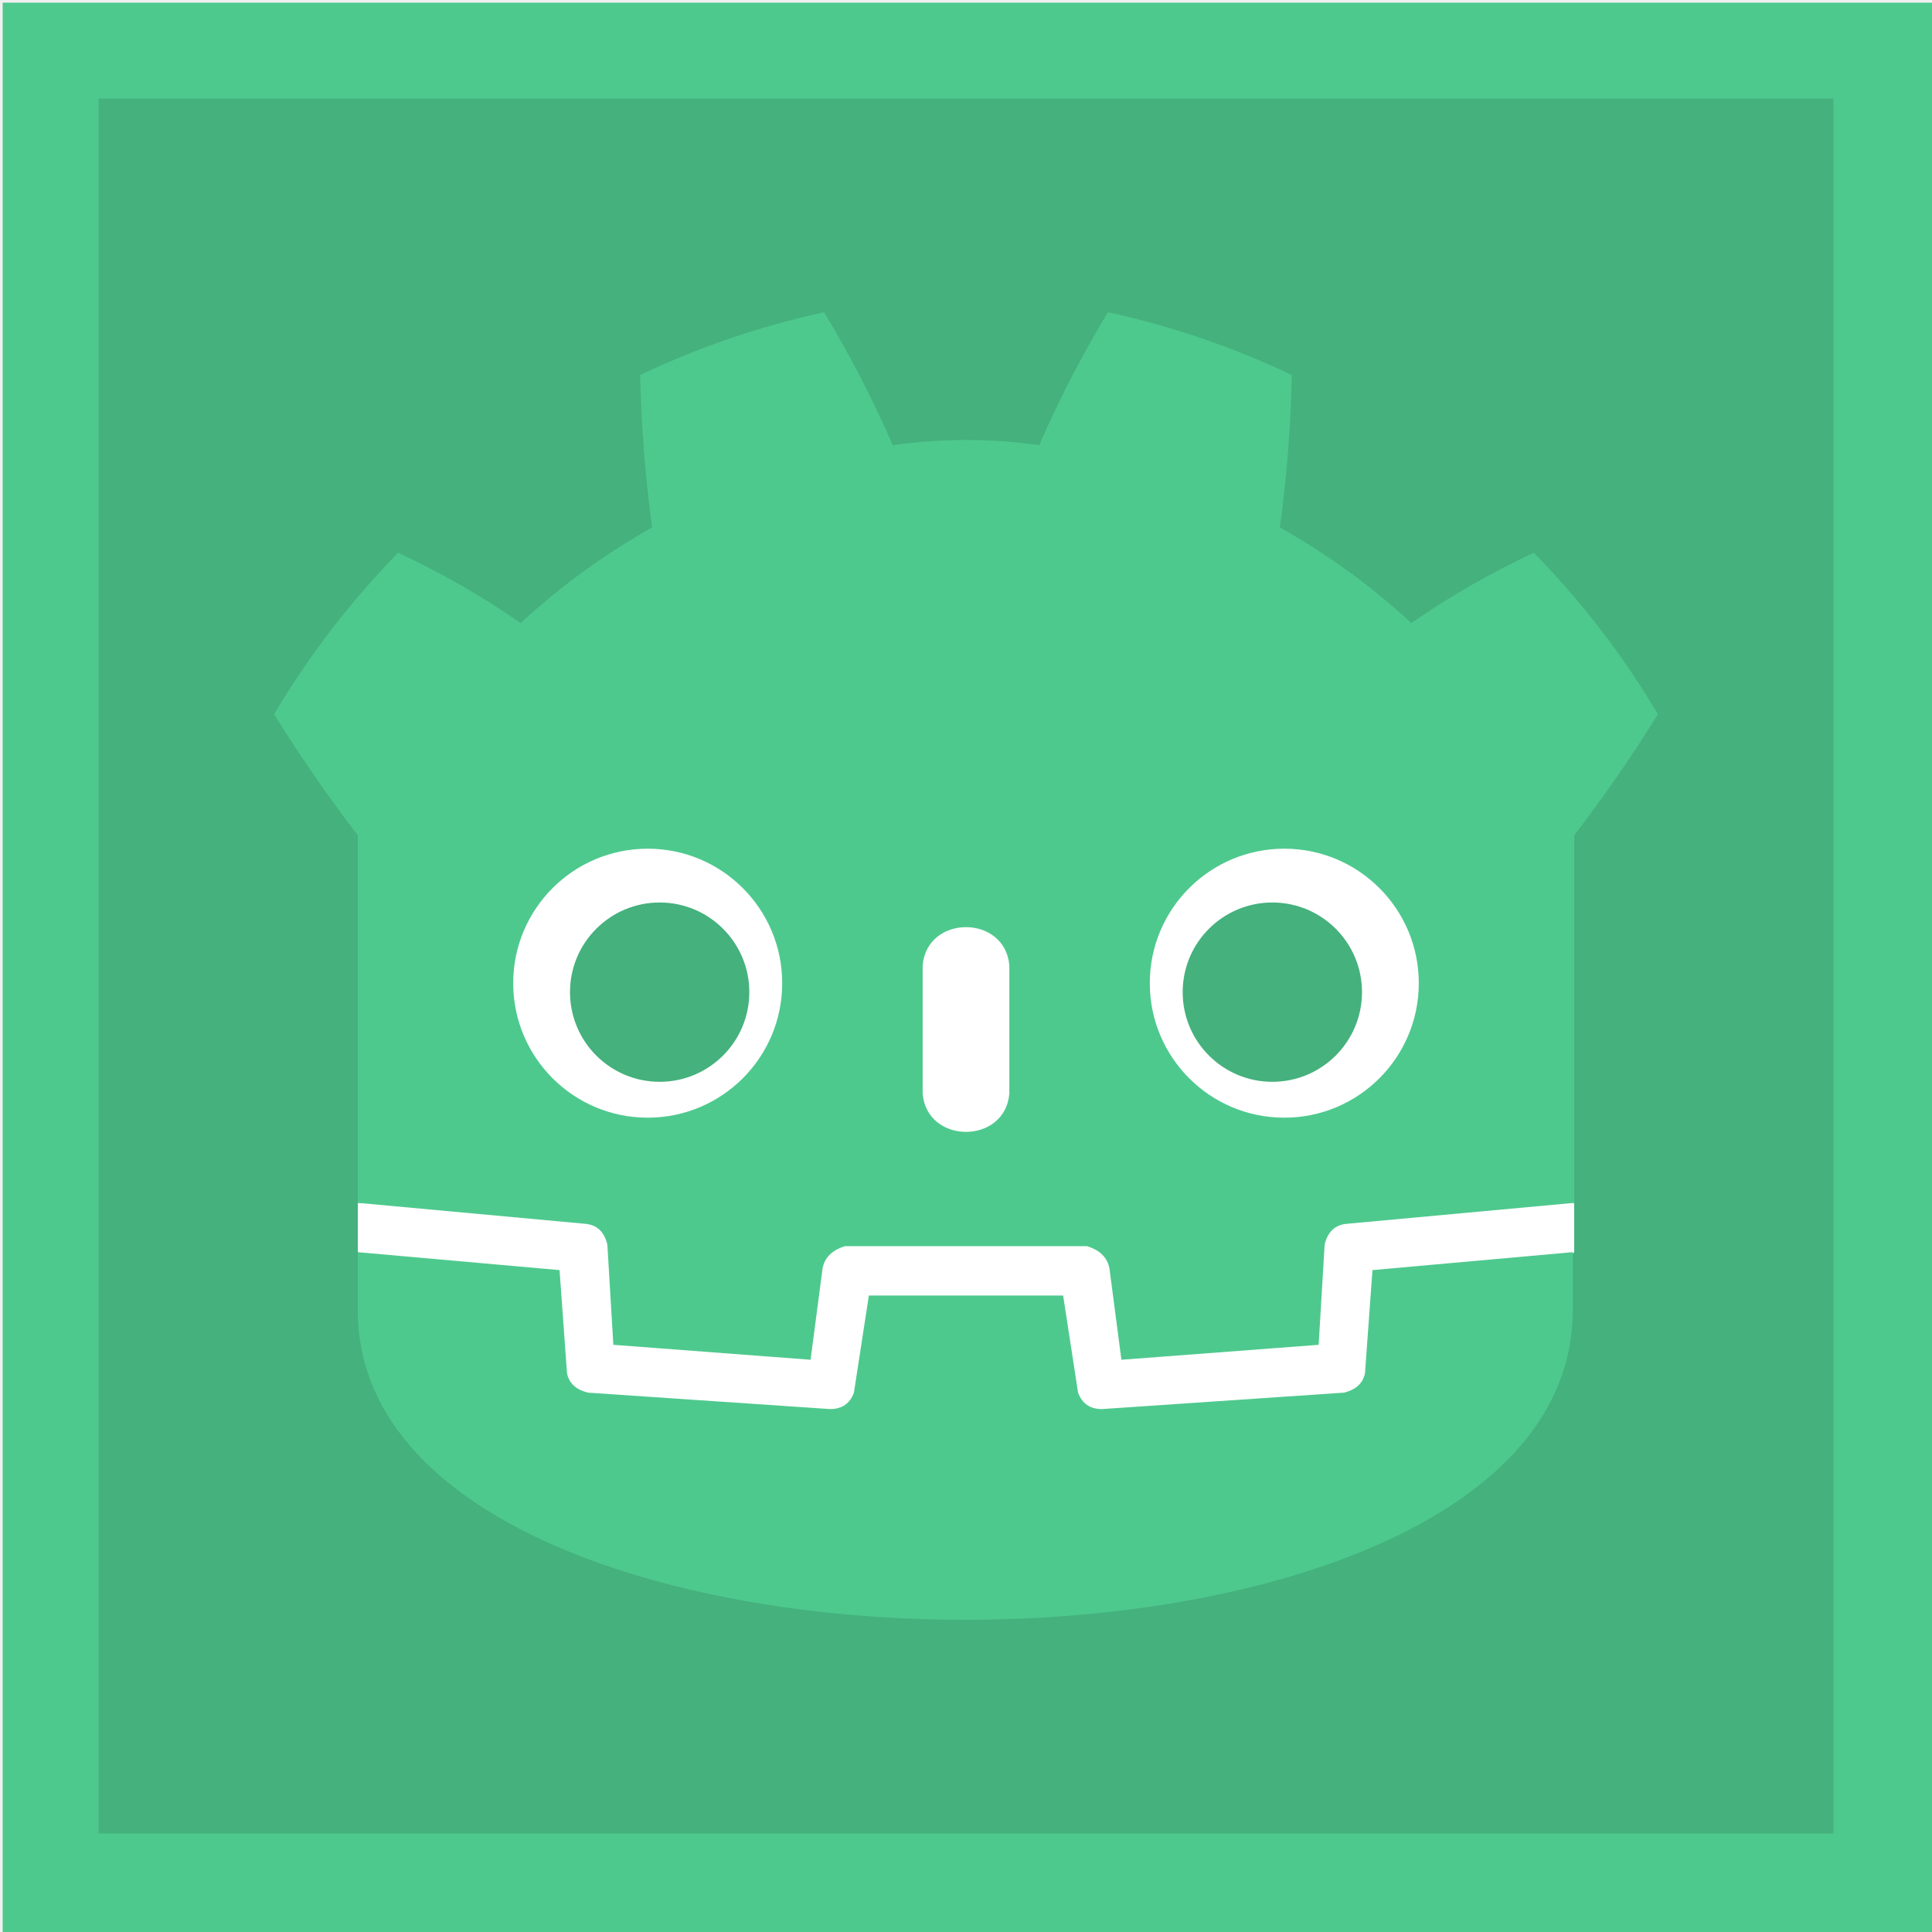
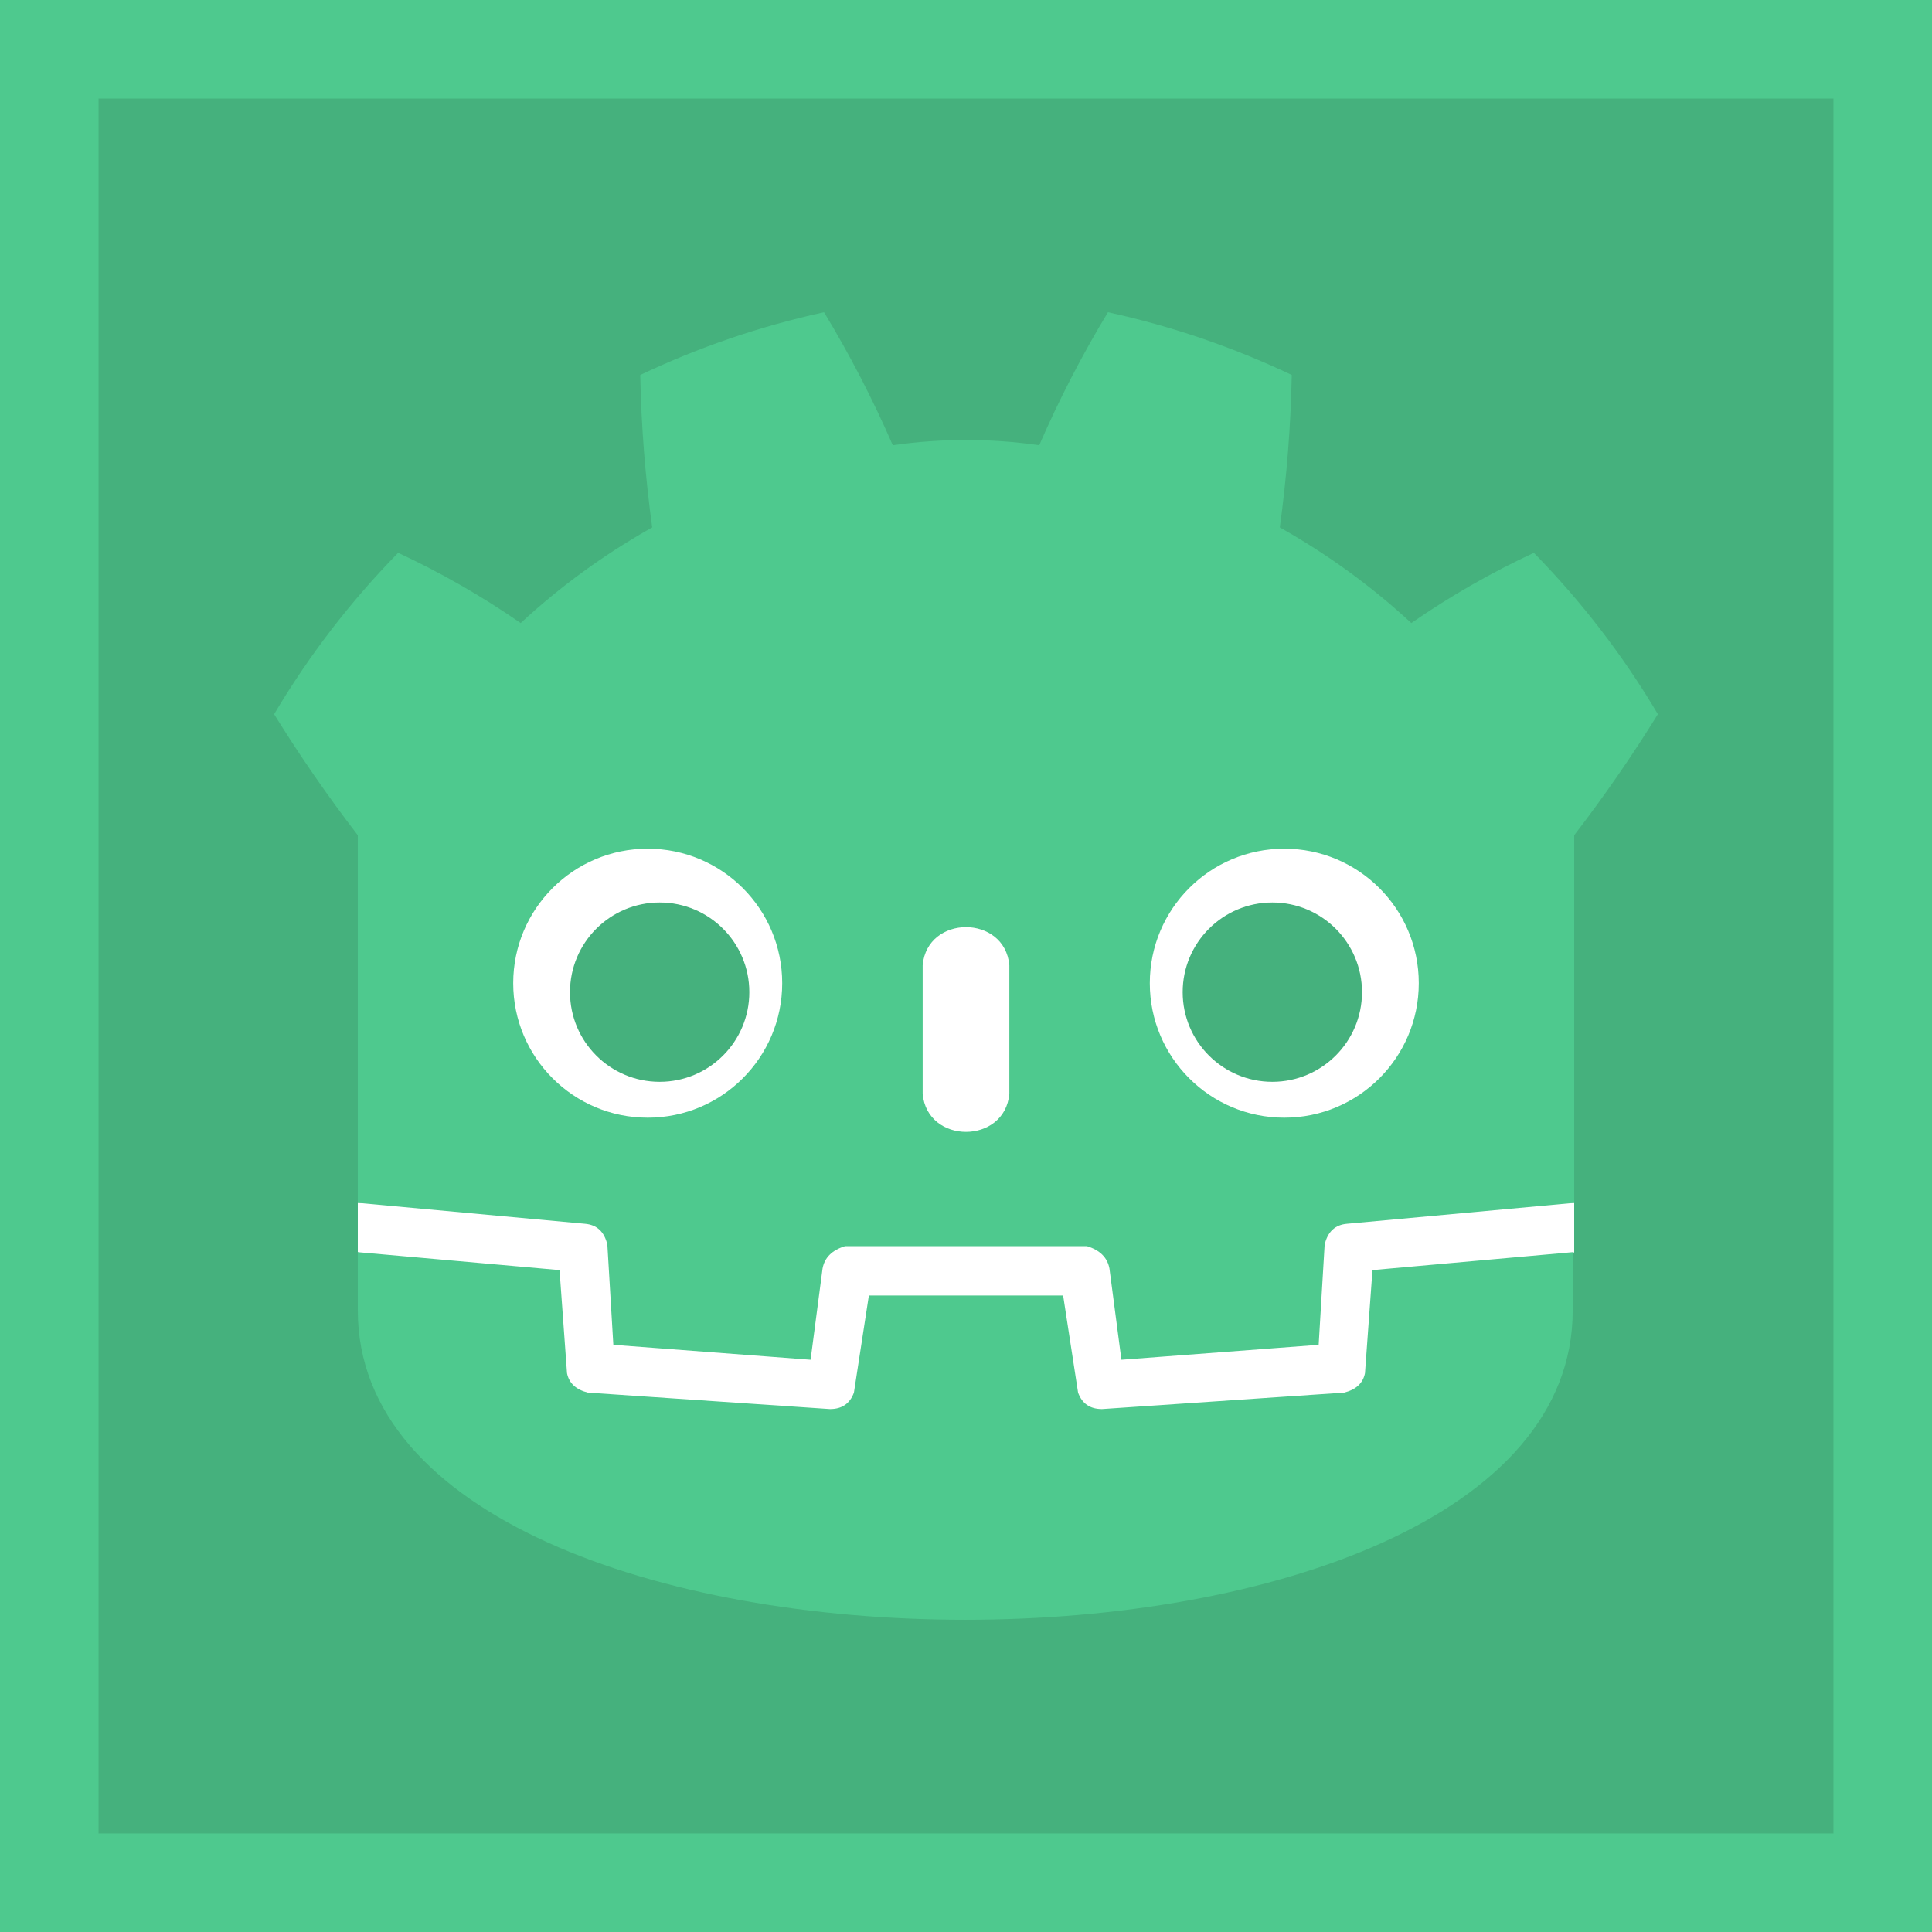
<svg xmlns="http://www.w3.org/2000/svg" width="512mm" height="512mm" version="1.1" viewBox="0 0 512 512" xml:space="preserve" id="svg529">
  <defs id="defs533" />
  <g id="g527" style="display:inline">
-     <rect x="0.706" y="0.706" width="512" height="512" fill="#c63525" stroke-opacity="0" id="rect447" style="display:inline;fill:#4ec98e;fill-opacity:1" />
+     <rect x="0" y="0" width="512" height="512" fill="#c63525" stroke-opacity="0" id="rect447" style="display:inline;fill:#4ec98e;fill-opacity:1" />
    <rect x="26.117" y="26.117" width="459.766" height="459.766" fill="#c63525" stroke-opacity="0" id="rect825" ry="12.418" rx="0" style="display:inline;fill:#45b17d;fill-opacity:1" />
    <g transform="matrix(0.3960148,0,0,0.3960148,53.24043,52.2504)" id="g3861">
      <g fill="#ffffff" id="g3853">
        <path d="m 105,673 v 33 q 407,354 814,0 v -33 z" id="path3843" />
        <path fill="#478cbf" d="m 105,673 152,14 q 12,1 15,14 l 4,67 132,10 8,-61 q 2,-11 15,-15 h 162 q 13,4 15,15 l 8,61 132,-10 4,-67 q 3,-13 15,-14 L 919,673 V 427 q 30,-39 56,-81 -35,-59 -83,-108 -43,20 -82,47 -40,-37 -88,-64 7,-51 8,-102 -59,-28 -123,-42 -26,43 -46,89 -49,-7 -98,0 -20,-46 -46,-89 -64,14 -123,42 1,51 8,102 -48,27 -88,64 -39,-27 -82,-47 -48,49 -83,108 26,42 56,81 z m 0,33 v 39 c 0,276 813,276 813,0 v -39 l -134,12 -5,69 q -2,10 -14,13 l -162,11 q -12,0 -16,-11 L 577,735 H 447 l -10,65 q -4,11 -16,11 L 259,800 q -12,-3 -14,-13 l -5,-69 z" id="path3845" style="fill:#4ec98e;fill-opacity:1" />
        <path d="m 483,600 c 3,34 55,34 58,0 v -86 c -3,-34 -55,-34 -58,0 z" id="path3847" />
        <circle cx="725" cy="526" r="90" id="circle3849" />
        <circle cx="299" cy="526" r="90" id="circle3851" />
      </g>
      <g fill="#414042" id="g3859" style="fill:#45b17d;fill-opacity:1">
        <circle cx="307" cy="532" r="60" id="circle3855" style="fill-opacity:1;fill:#45b17d" />
        <circle cx="717" cy="532" r="60" id="circle3857" style="fill-opacity:1;fill:#45b17d" />
      </g>
    </g>
  </g>
</svg>
